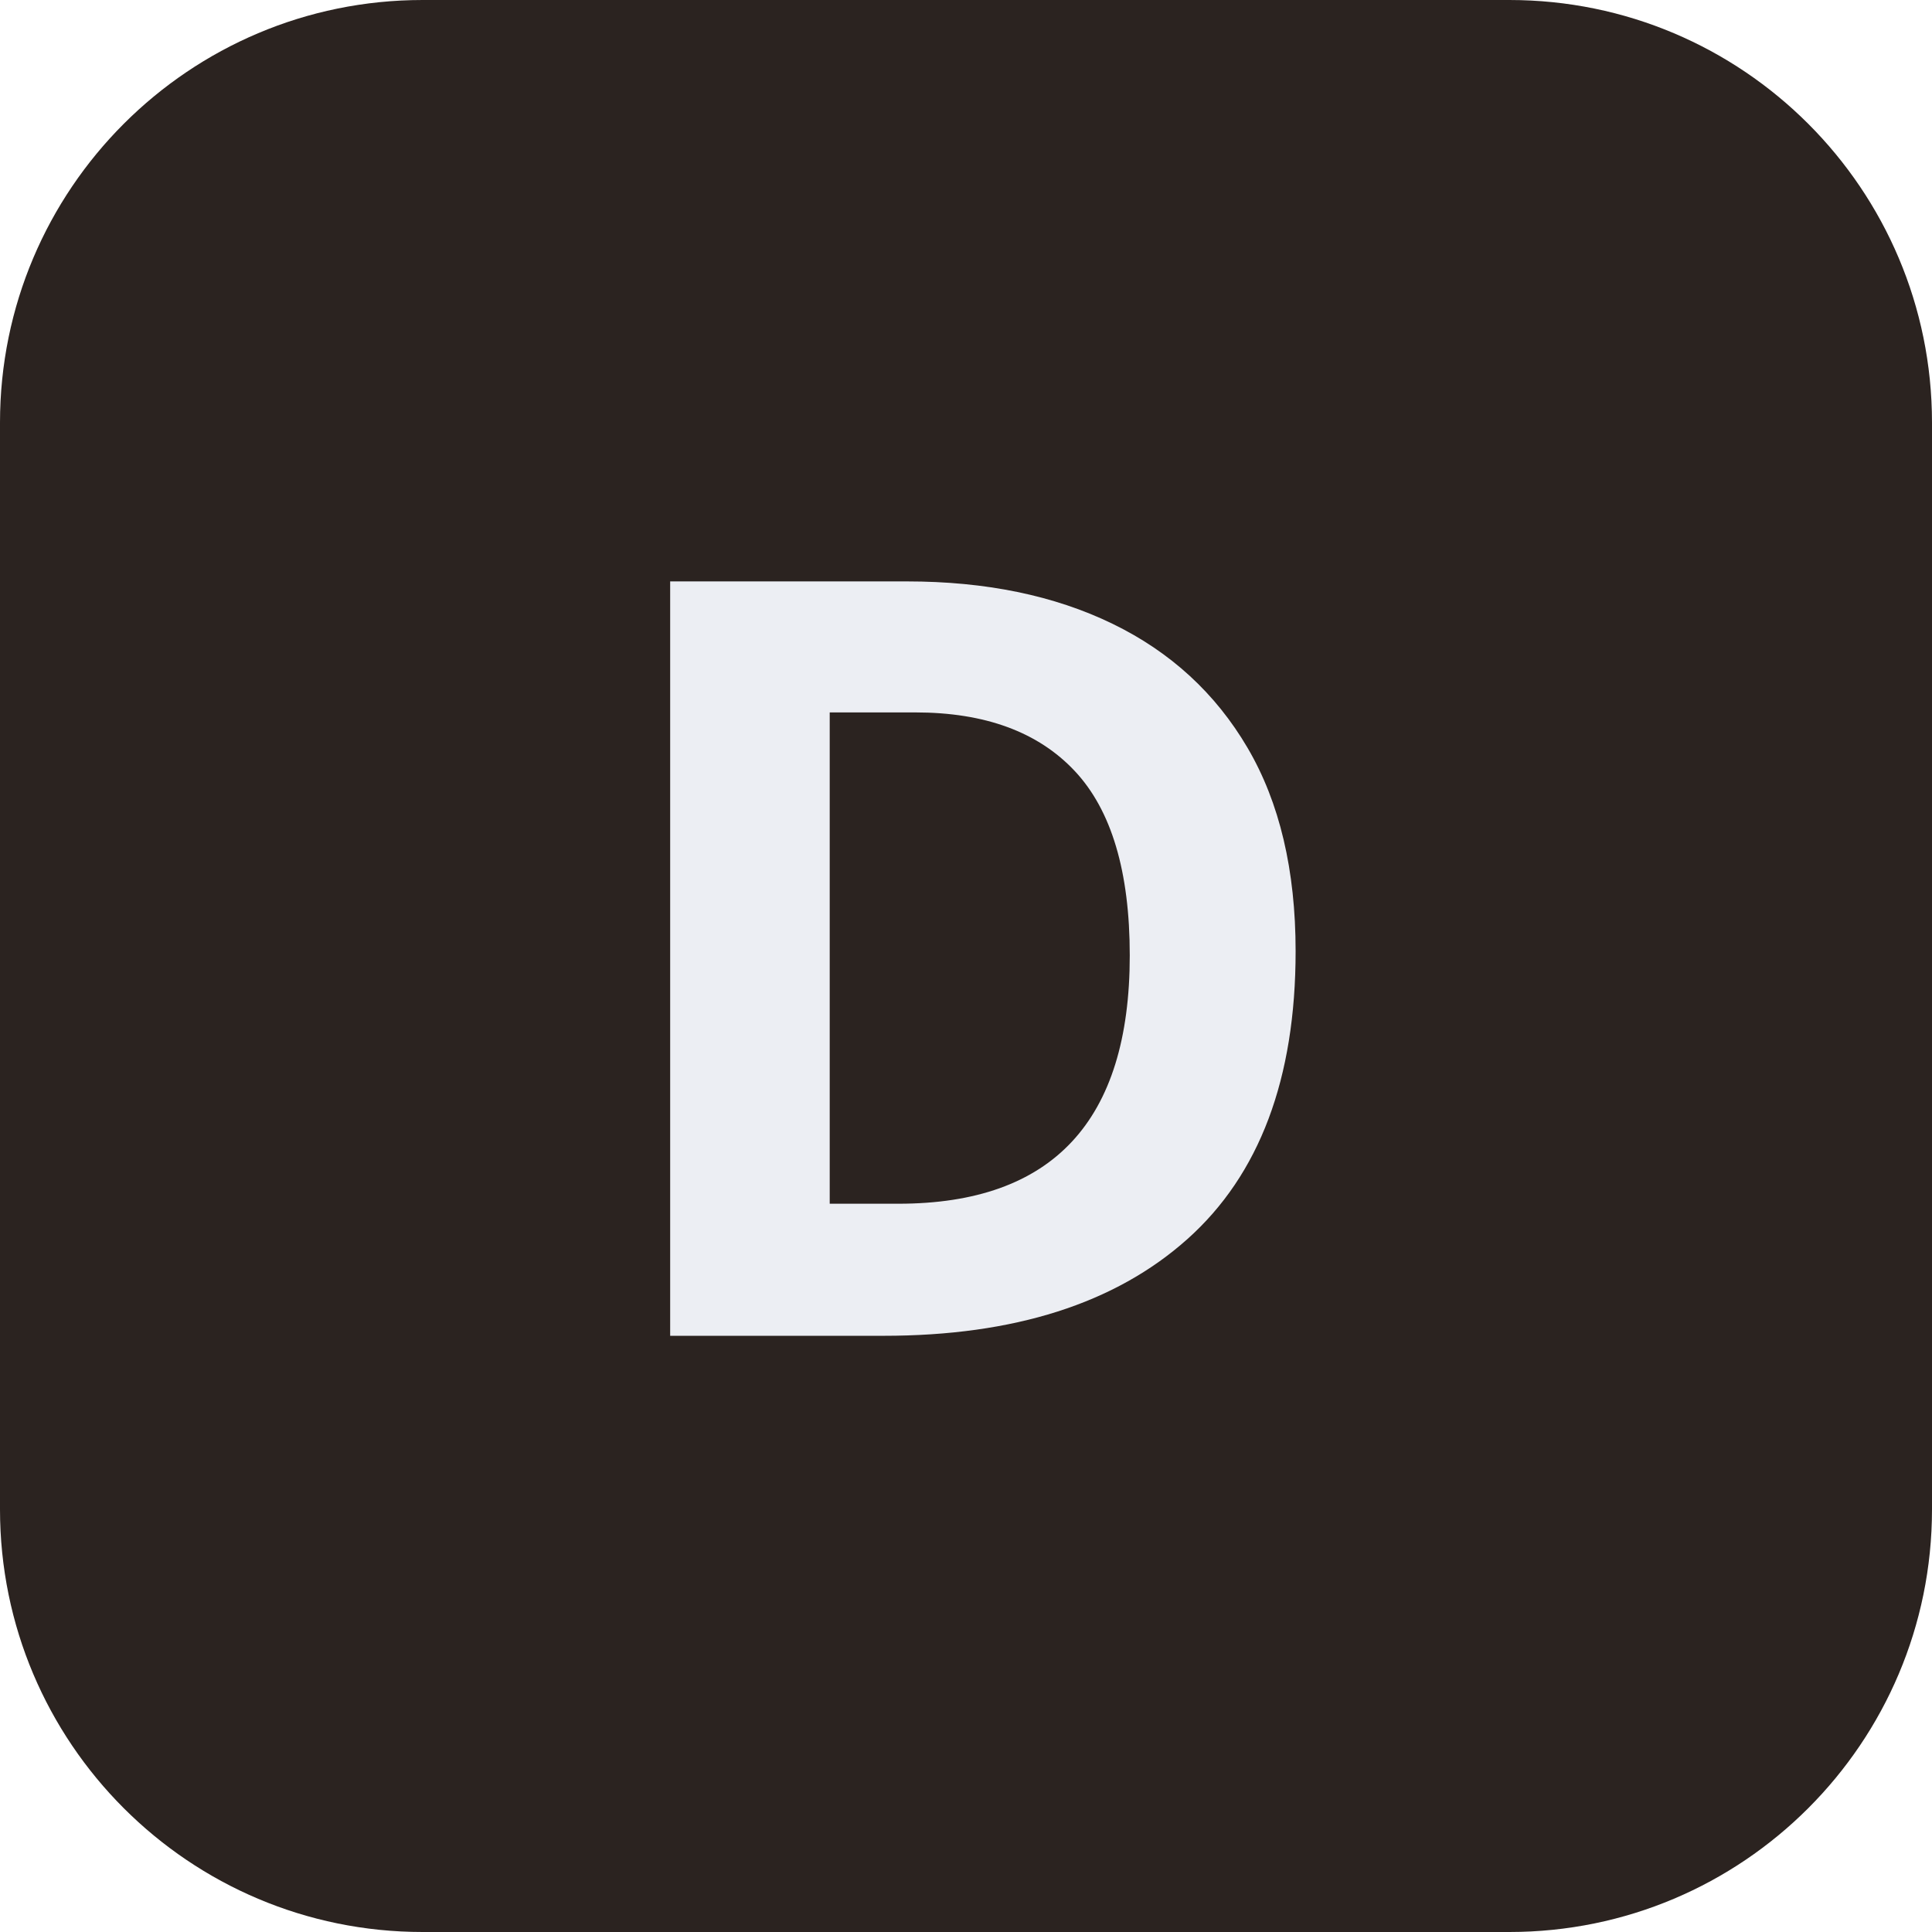
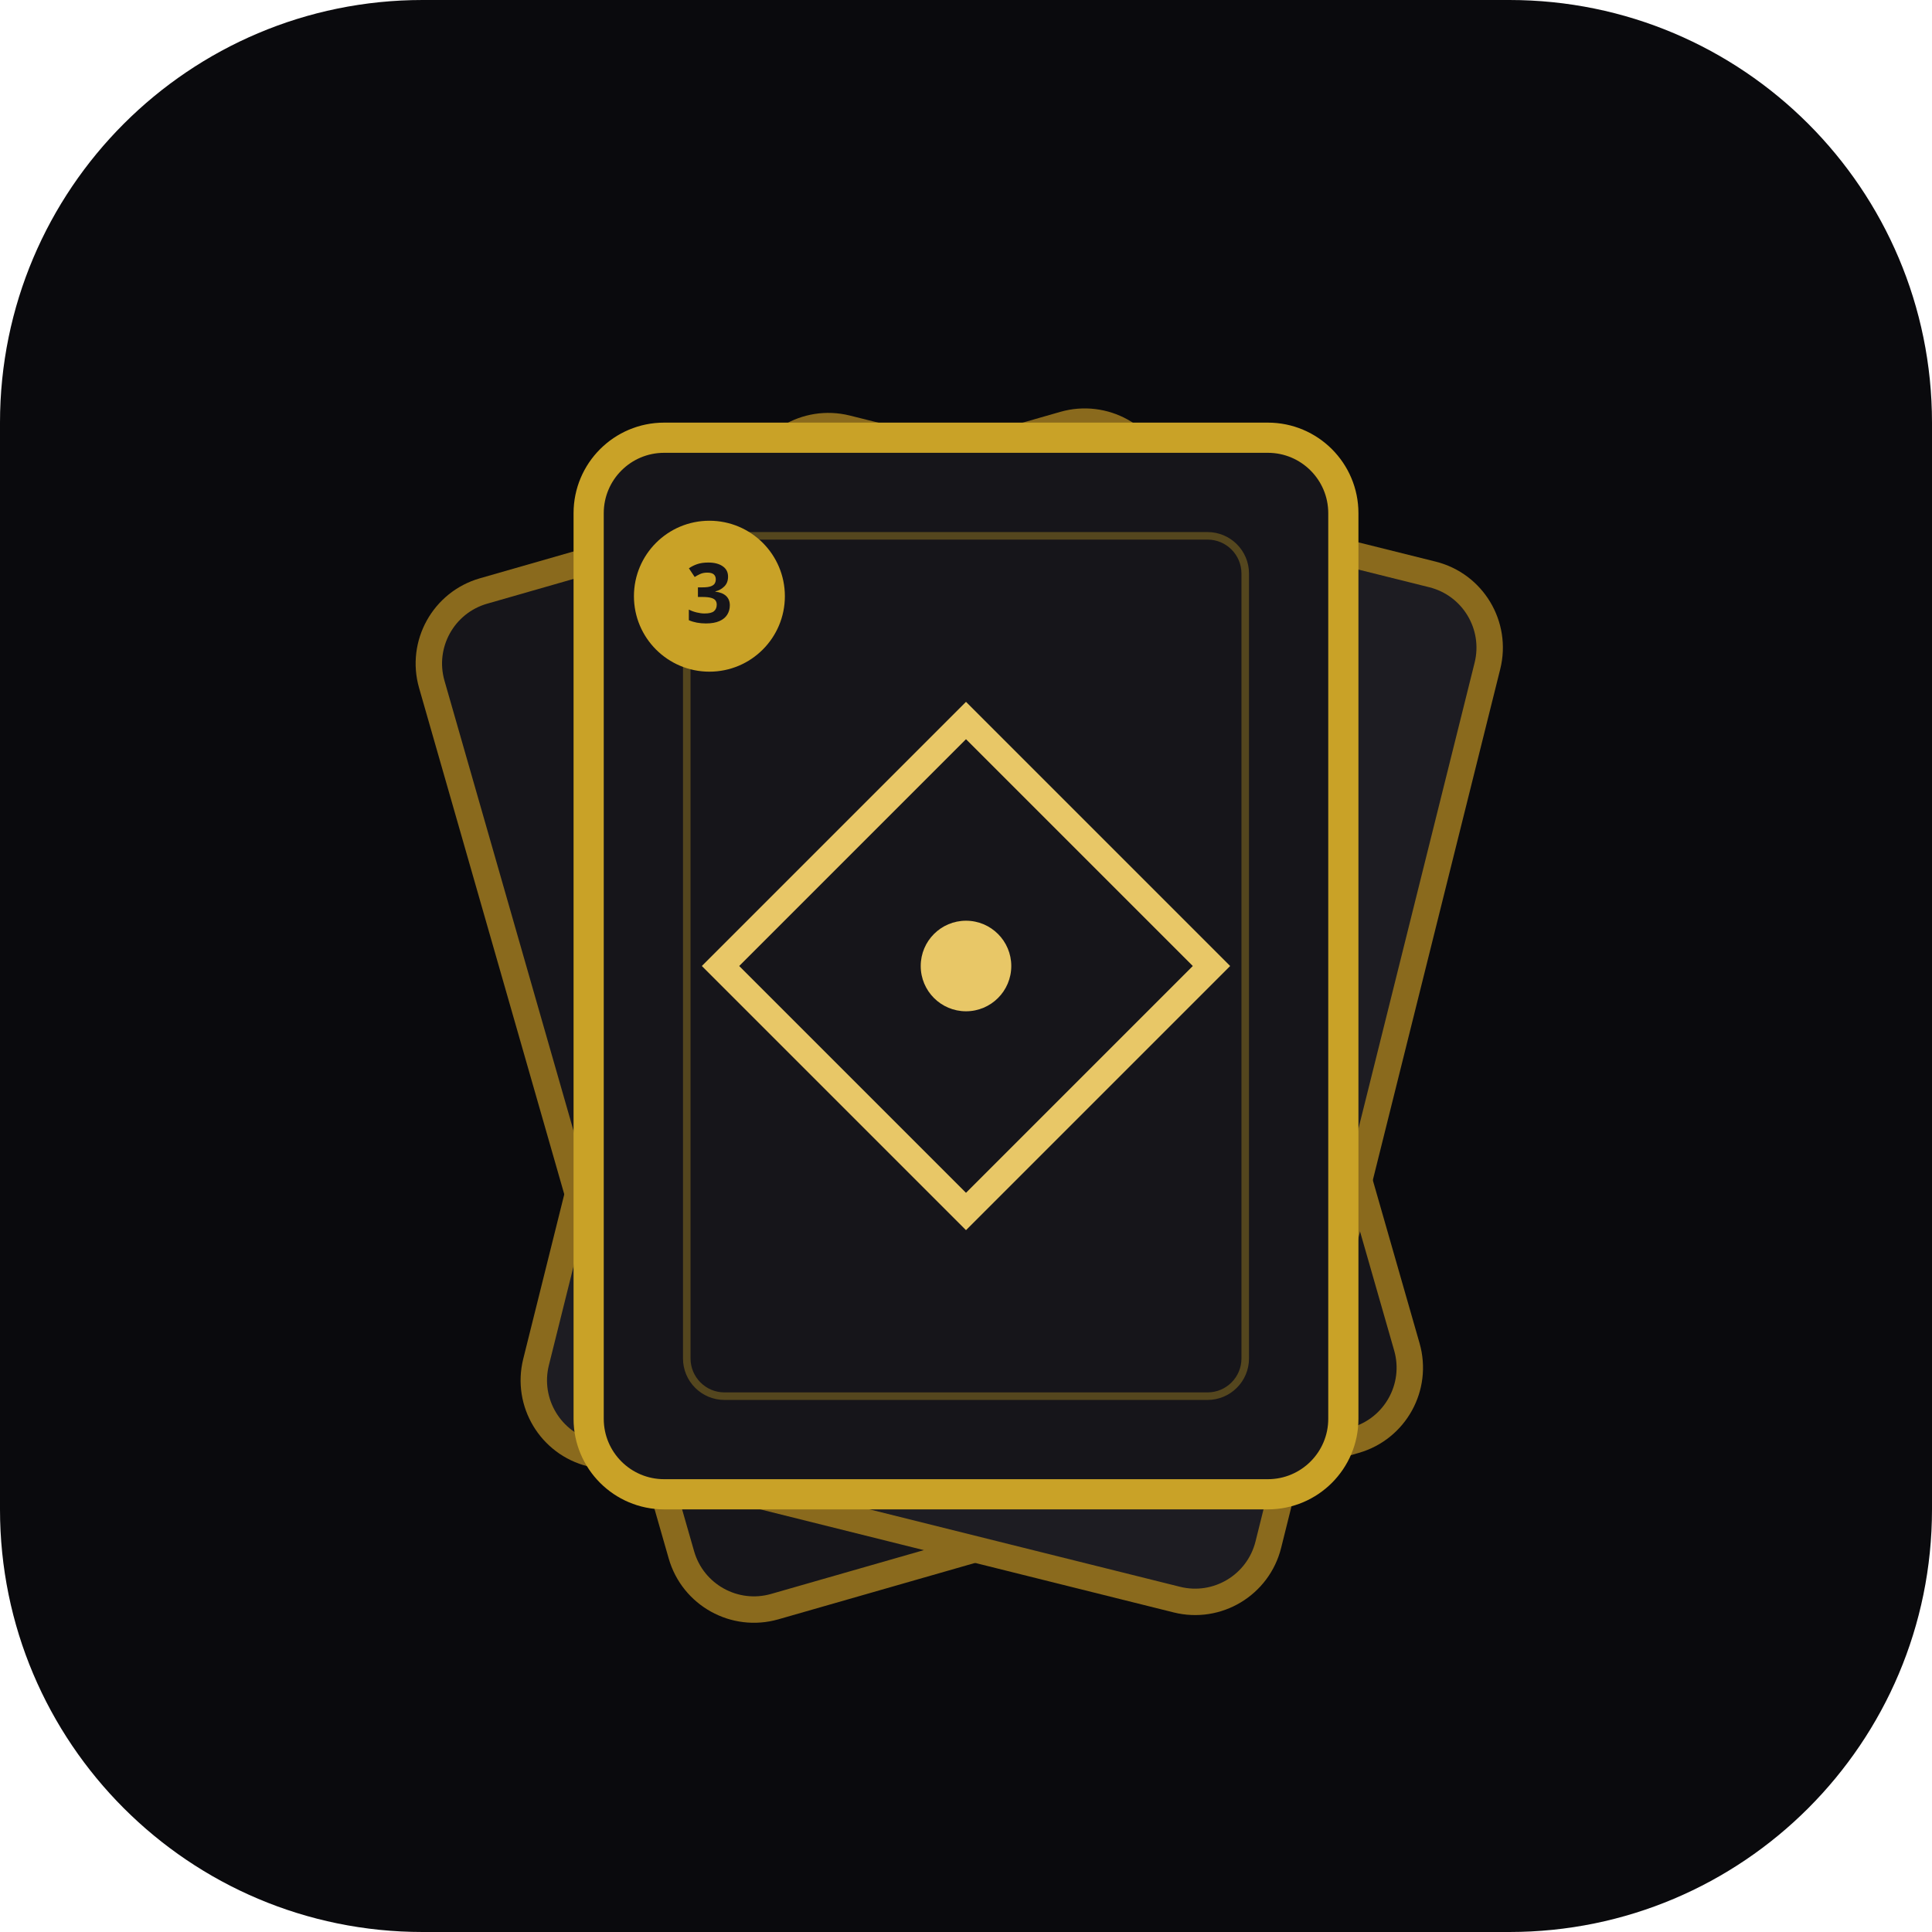
<svg xmlns="http://www.w3.org/2000/svg" viewBox="0 0 512 512">
-   <rect width="512" height="512" rx="112" fill="#2b2320" />
-   <text x="256" y="256" dy=".35em" text-anchor="middle" font-family="system-ui,sans-serif" font-weight="700" font-size="280" fill="#eceef3">D</text>
+   <rect width="512" height="512" rx="112" fill="#0a0a0d" />
+   <g>
+     <g transform="rotate(-16 256 276)">
+       <rect x="146" y="126" width="200" height="280" rx="20" fill="#16151a" stroke="#8a6a1d" stroke-width="7" />
+     </g>
+     <g transform="rotate(14 256 276)">
+       <rect x="166" y="126" width="200" height="280" rx="20" fill="#1d1c22" stroke="#8a6a1d" stroke-width="7" />
+     </g>
+     <g>
+       <rect x="156" y="116" width="200" height="280" rx="20" fill="#16151a" stroke="#c9a227" stroke-width="8" />
+       <rect x="182" y="142" width="148" height="228" rx="10" fill="none" stroke="#c9a227" stroke-opacity="0.35" stroke-width="2" />
+       <g transform="translate(256 256)">
+         <rect x="-46" y="-46" width="92" height="92" fill="none" stroke="#e8c767" stroke-width="7" transform="rotate(45)" />
+         <circle r="12" fill="#e8c767" />
+       </g>
+       <g transform="translate(188 158)">
+         <circle r="20" fill="#c9a227" />
+         <text x="0" y="7" text-anchor="middle" font-family="system-ui,sans-serif" font-weight="700" font-size="22" fill="#16151a">3</text>
+       </g>
+     </g>
+   </g>
</svg>
